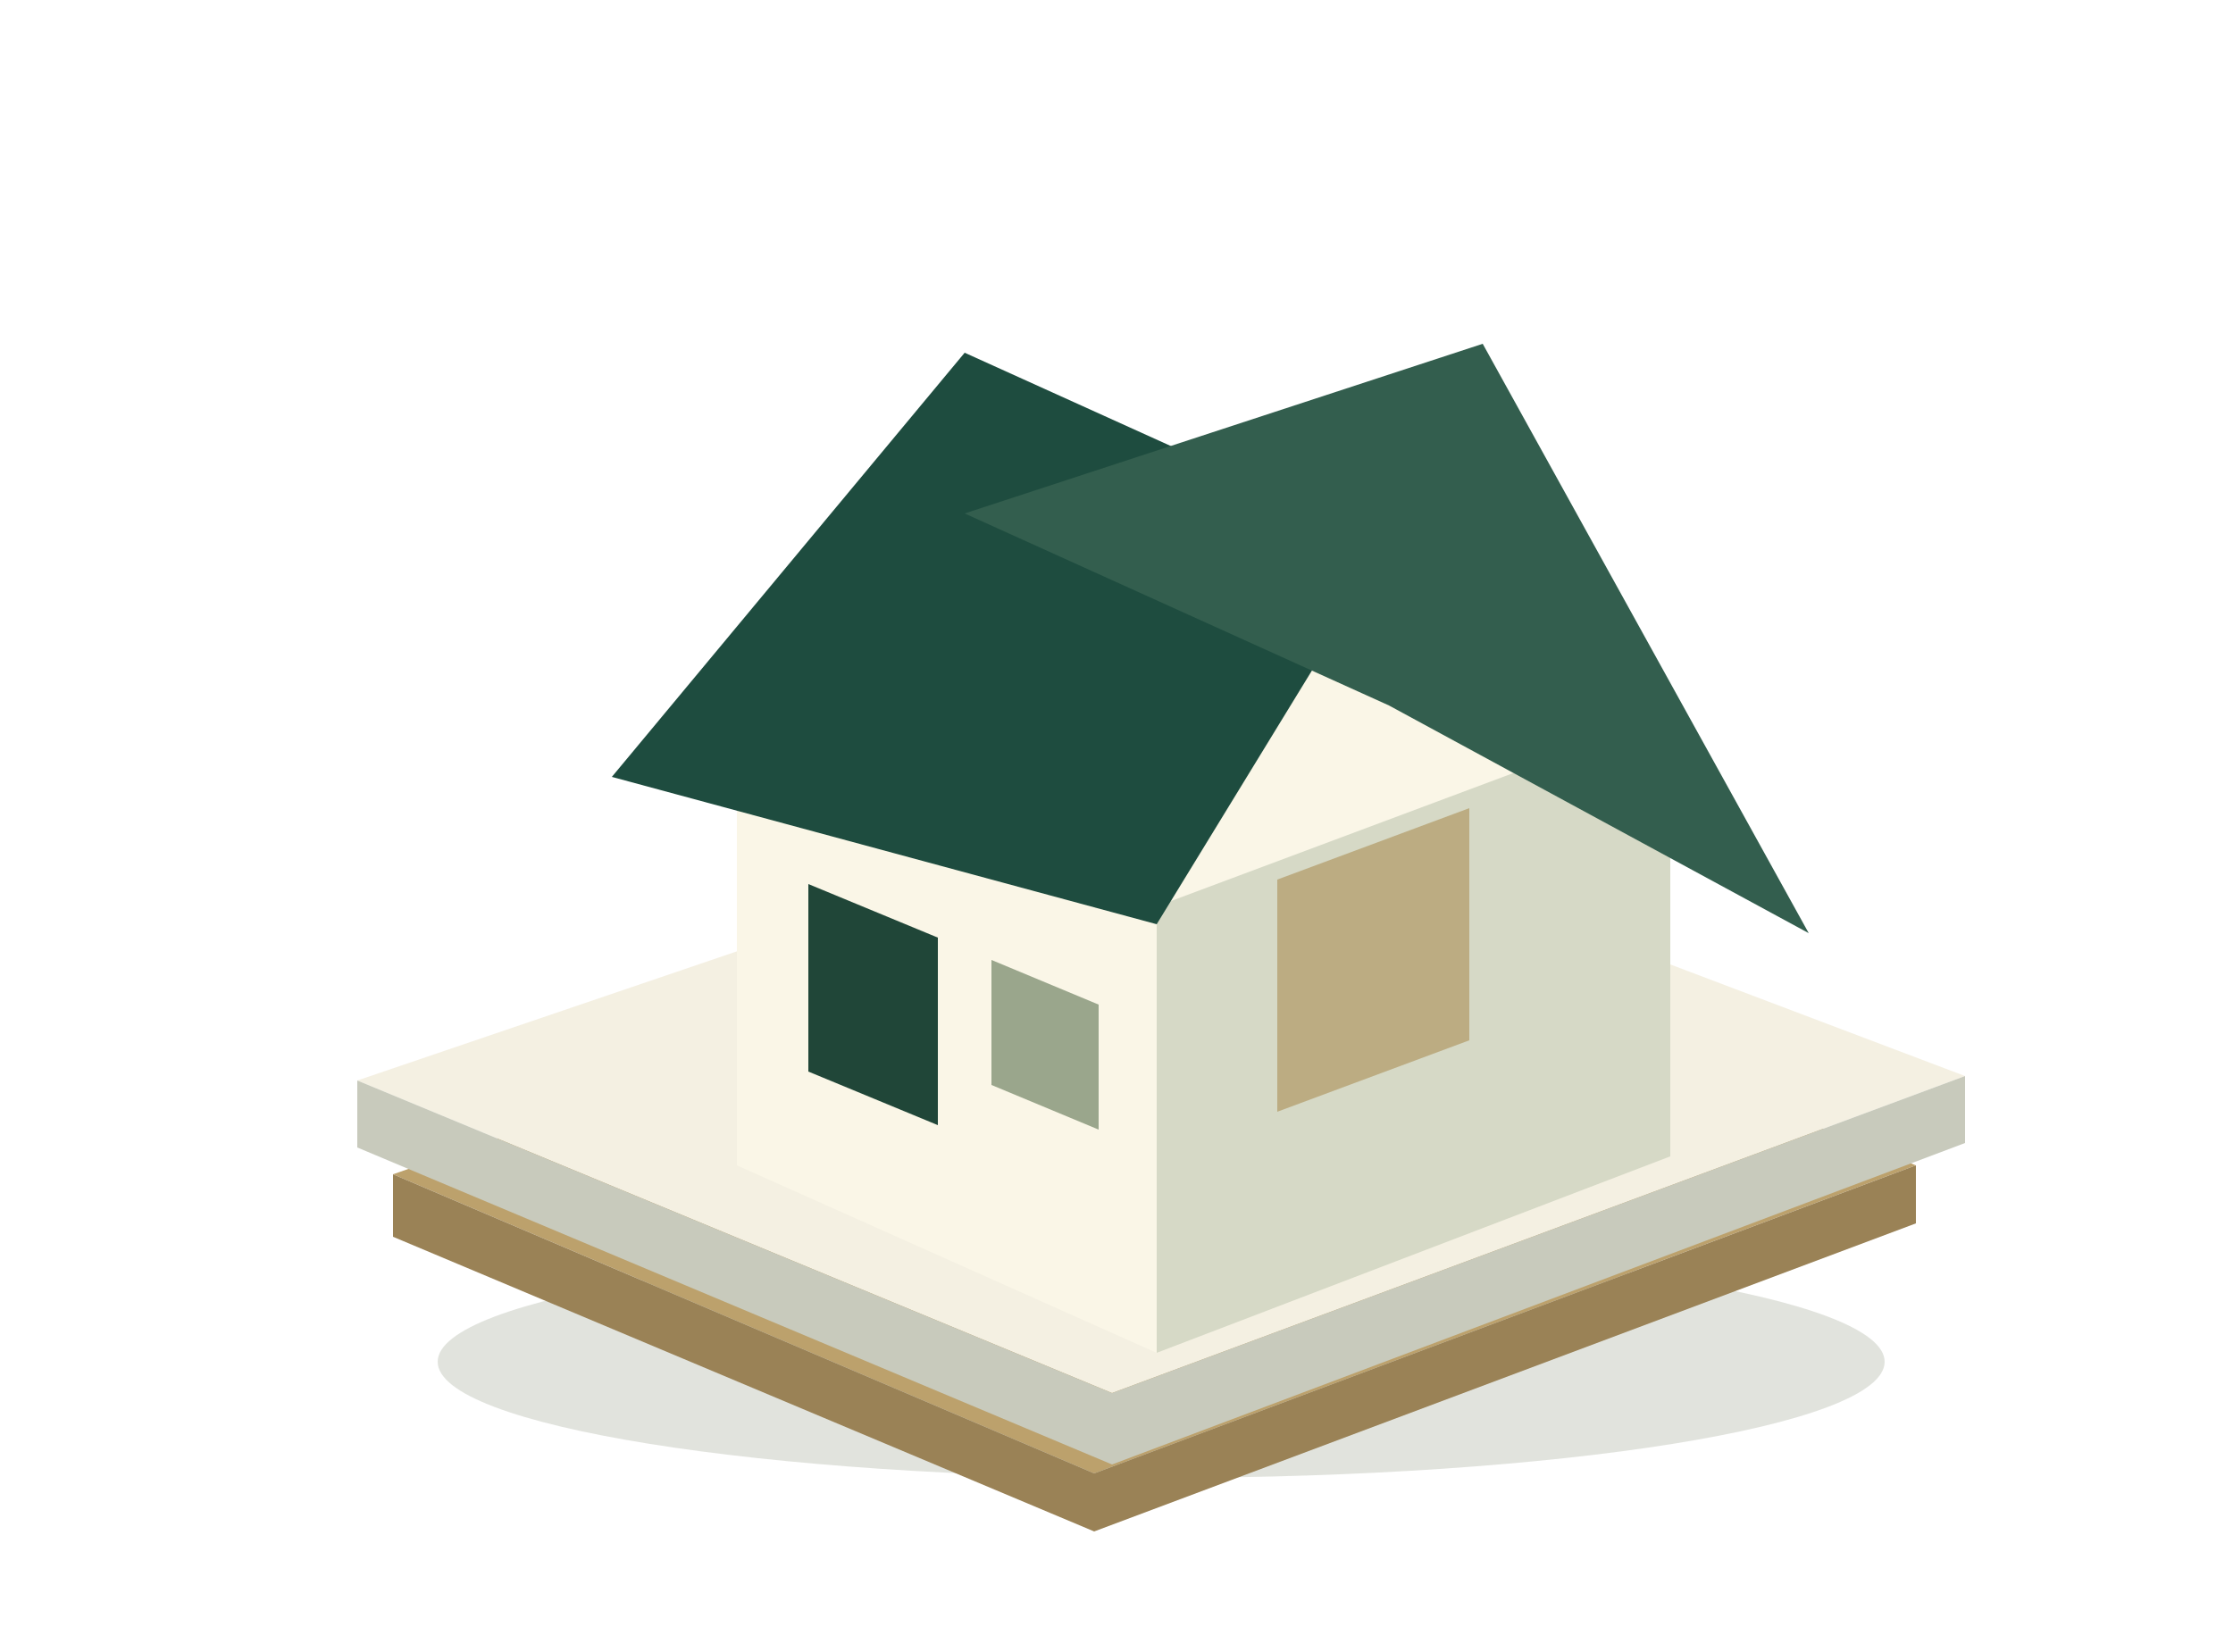
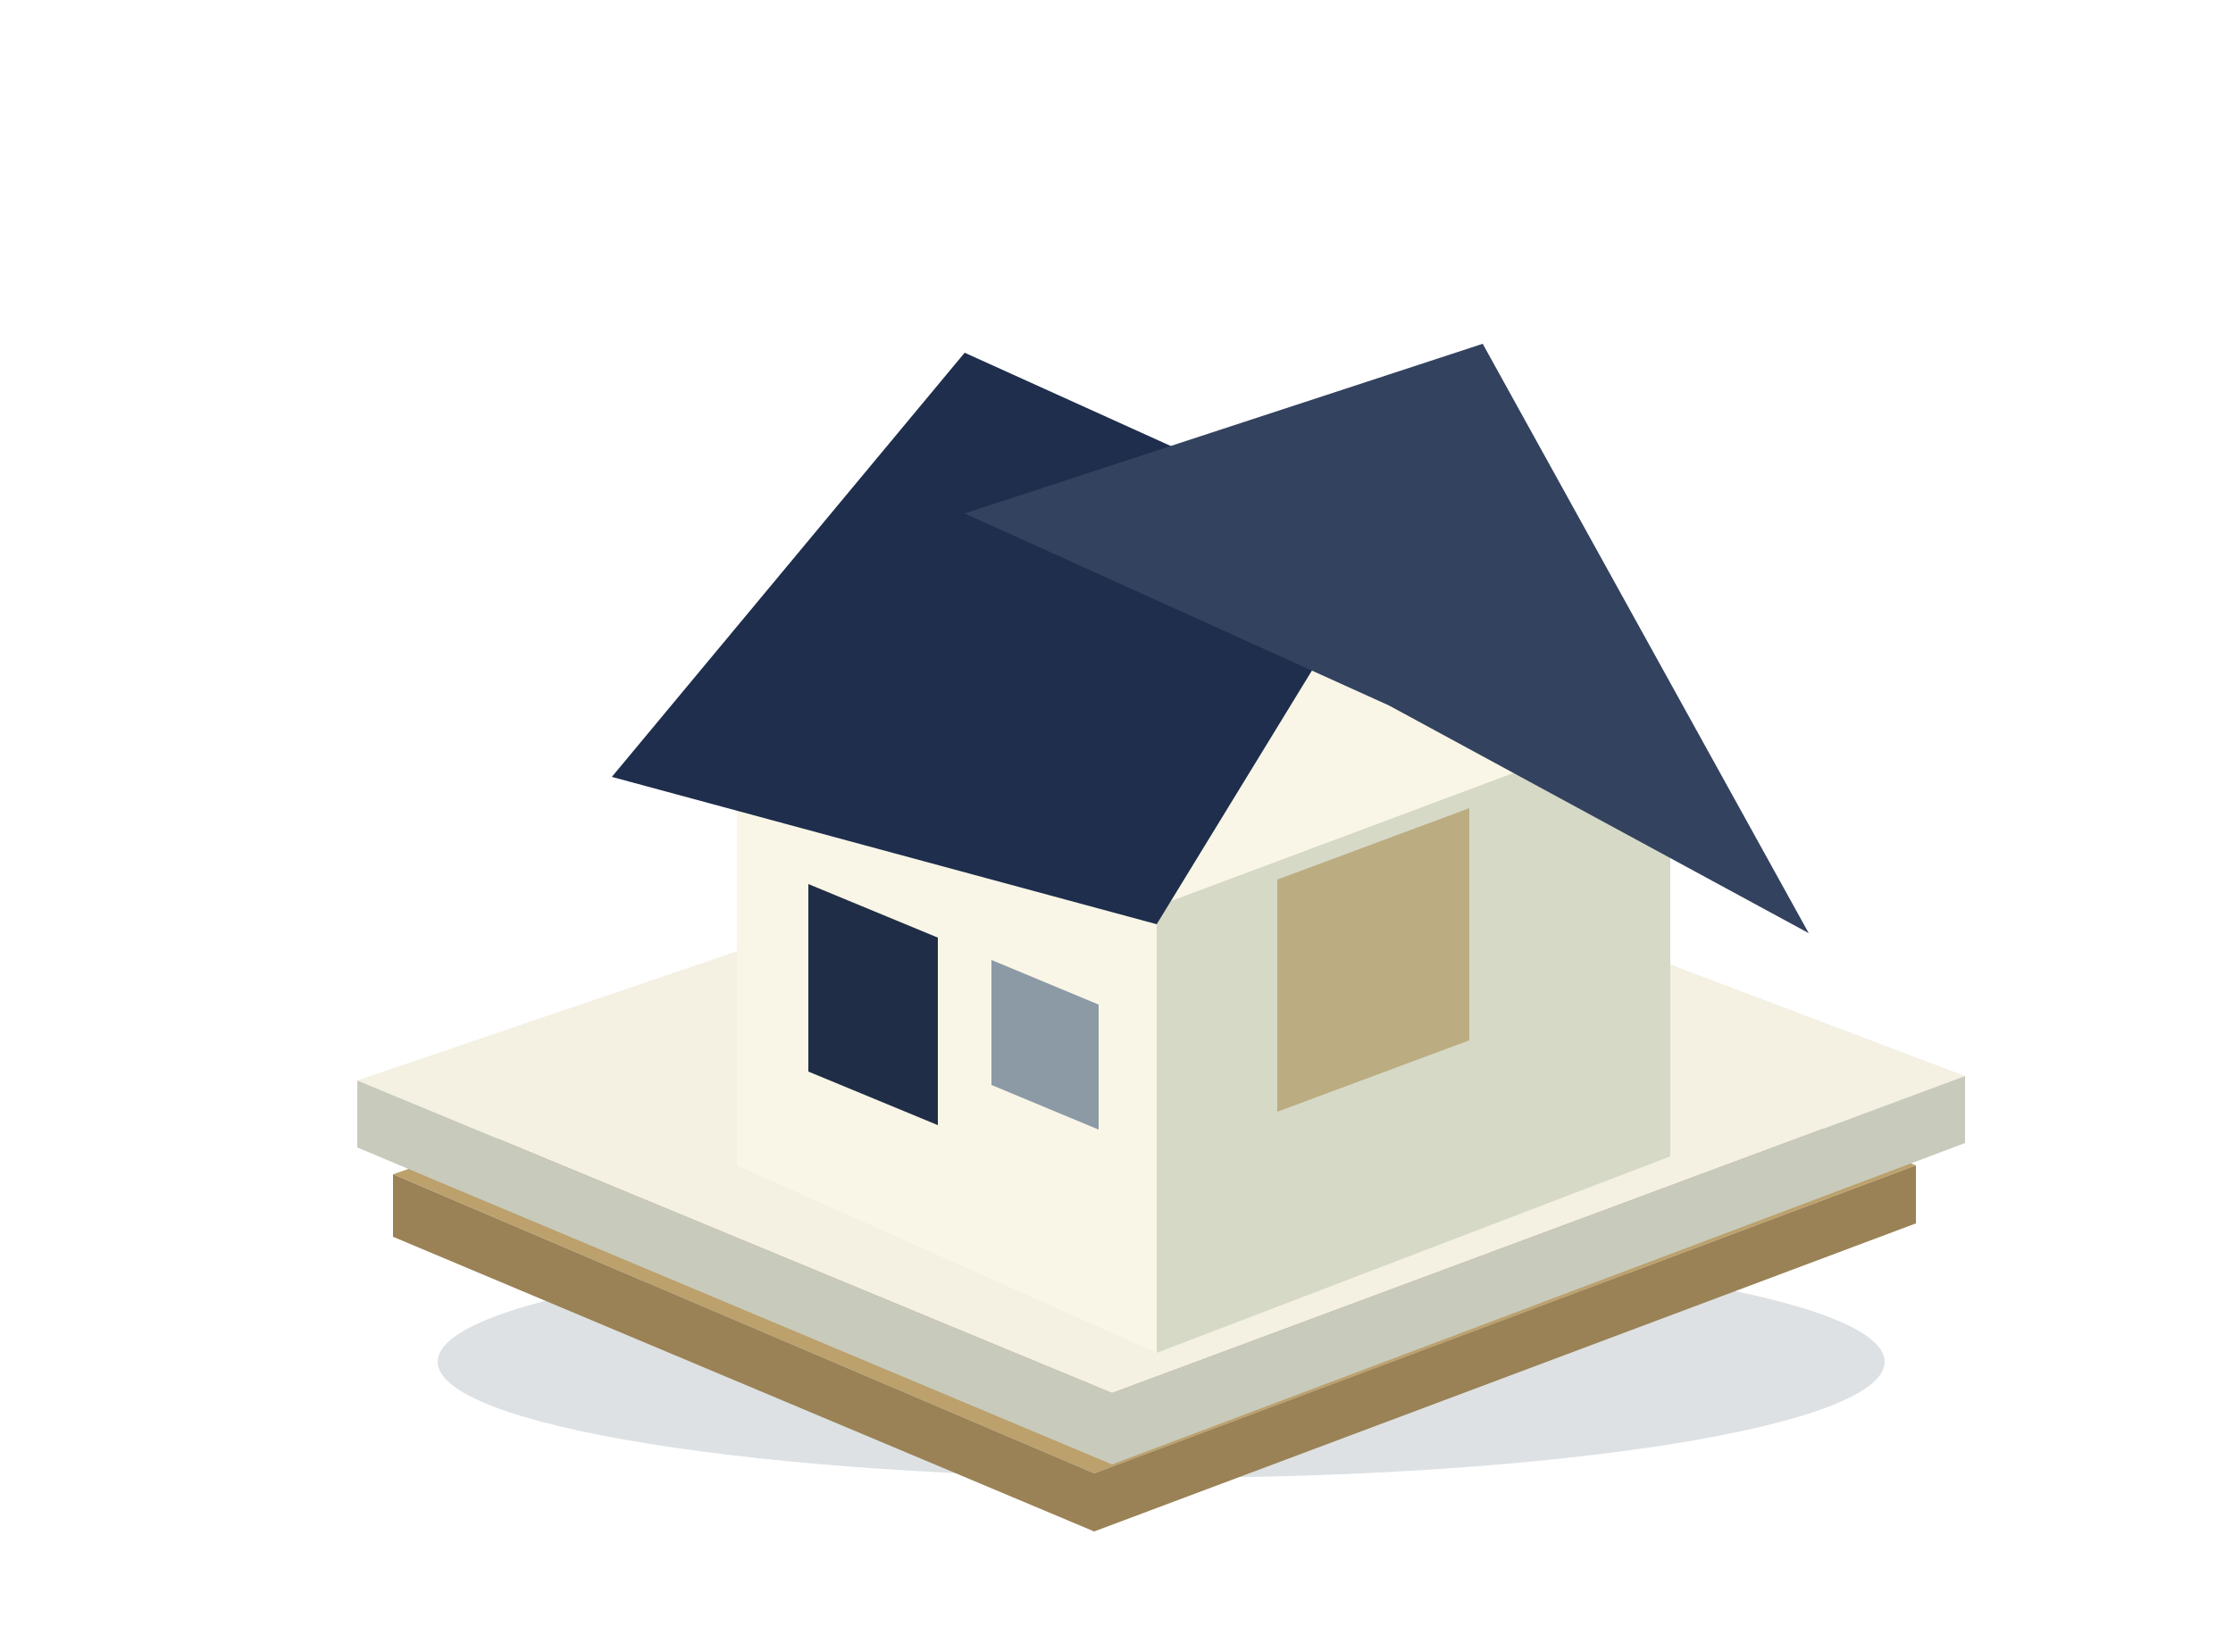
<svg xmlns="http://www.w3.org/2000/svg" viewBox="0 0 500 370">
-   <ellipse cx="260" cy="305" rx="162" ry="26" fill="#b5baab" opacity=".4" />
+   <ellipse cx="260" cy="305" rx="162" ry="26" fill="#abb3ba" opacity=".4" />
  <path d="m88 263 185-64 156 62-184 69z" fill="#bca16c" />
  <path d="M88 263v14l157 66v-13zm157 67v13l184-69v-13z" fill="#9a8256" />
  <path d="m80 242 191-65 169 64-191 71z" fill="#f4f0e2" />
  <path d="M80 242v15l169 71v-16zm169 70v16l191-72v-15z" fill="#c8cabc" />
  <path d="m165 168 116-43 93 42v92l-115 44-94-42z" fill="#faf6e7" />
  <path d="m259 203 115-43v99l-115 44z" fill="#d6d9c6" />
-   <path d="m137 174 79-95 95 43-52 85z" fill="#1e4c3f" />
-   <path d="m216 79 116-38 73 132-94-51z" fill="#335e4e" transform="translate(0 36)" />
+   <path d="m137 174 79-95 95 43-52 85z" fill="#1e2e4c" />
+   <path d="m216 79 116-38 73 132-94-51z" fill="#33425e" transform="translate(0 36)" />
  <path d="m286 197 43-16v52l-43 16z" fill="#bcac82" />
-   <path d="m181 198 29 12v42l-29-12z" fill="#204638" />
-   <path d="m222 215 24 10v28l-24-10z" fill="#9aa68c" />
+   <path d="m181 198 29 12v42l-29-12z" fill="#202d46" />
+   <path d="m222 215 24 10v28l-24-10z" fill="#8c9aa6" />
</svg>
